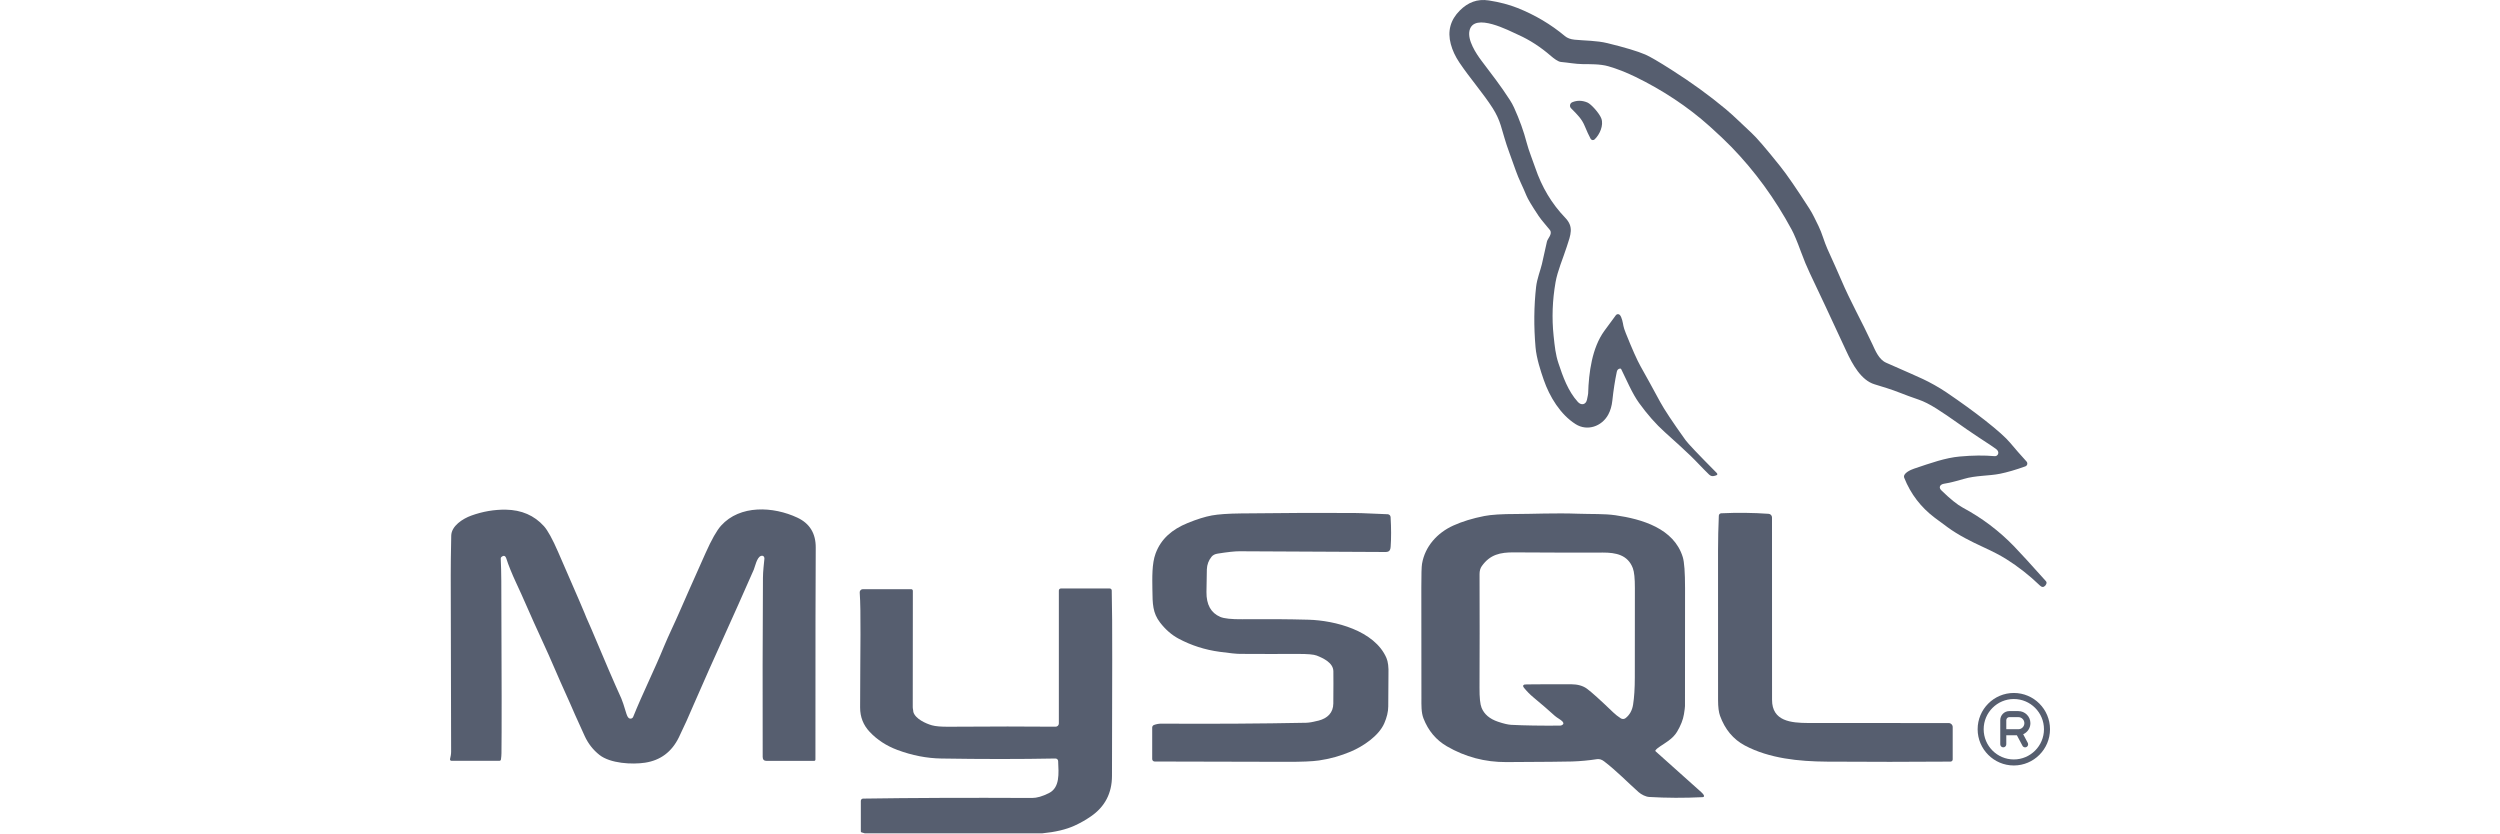
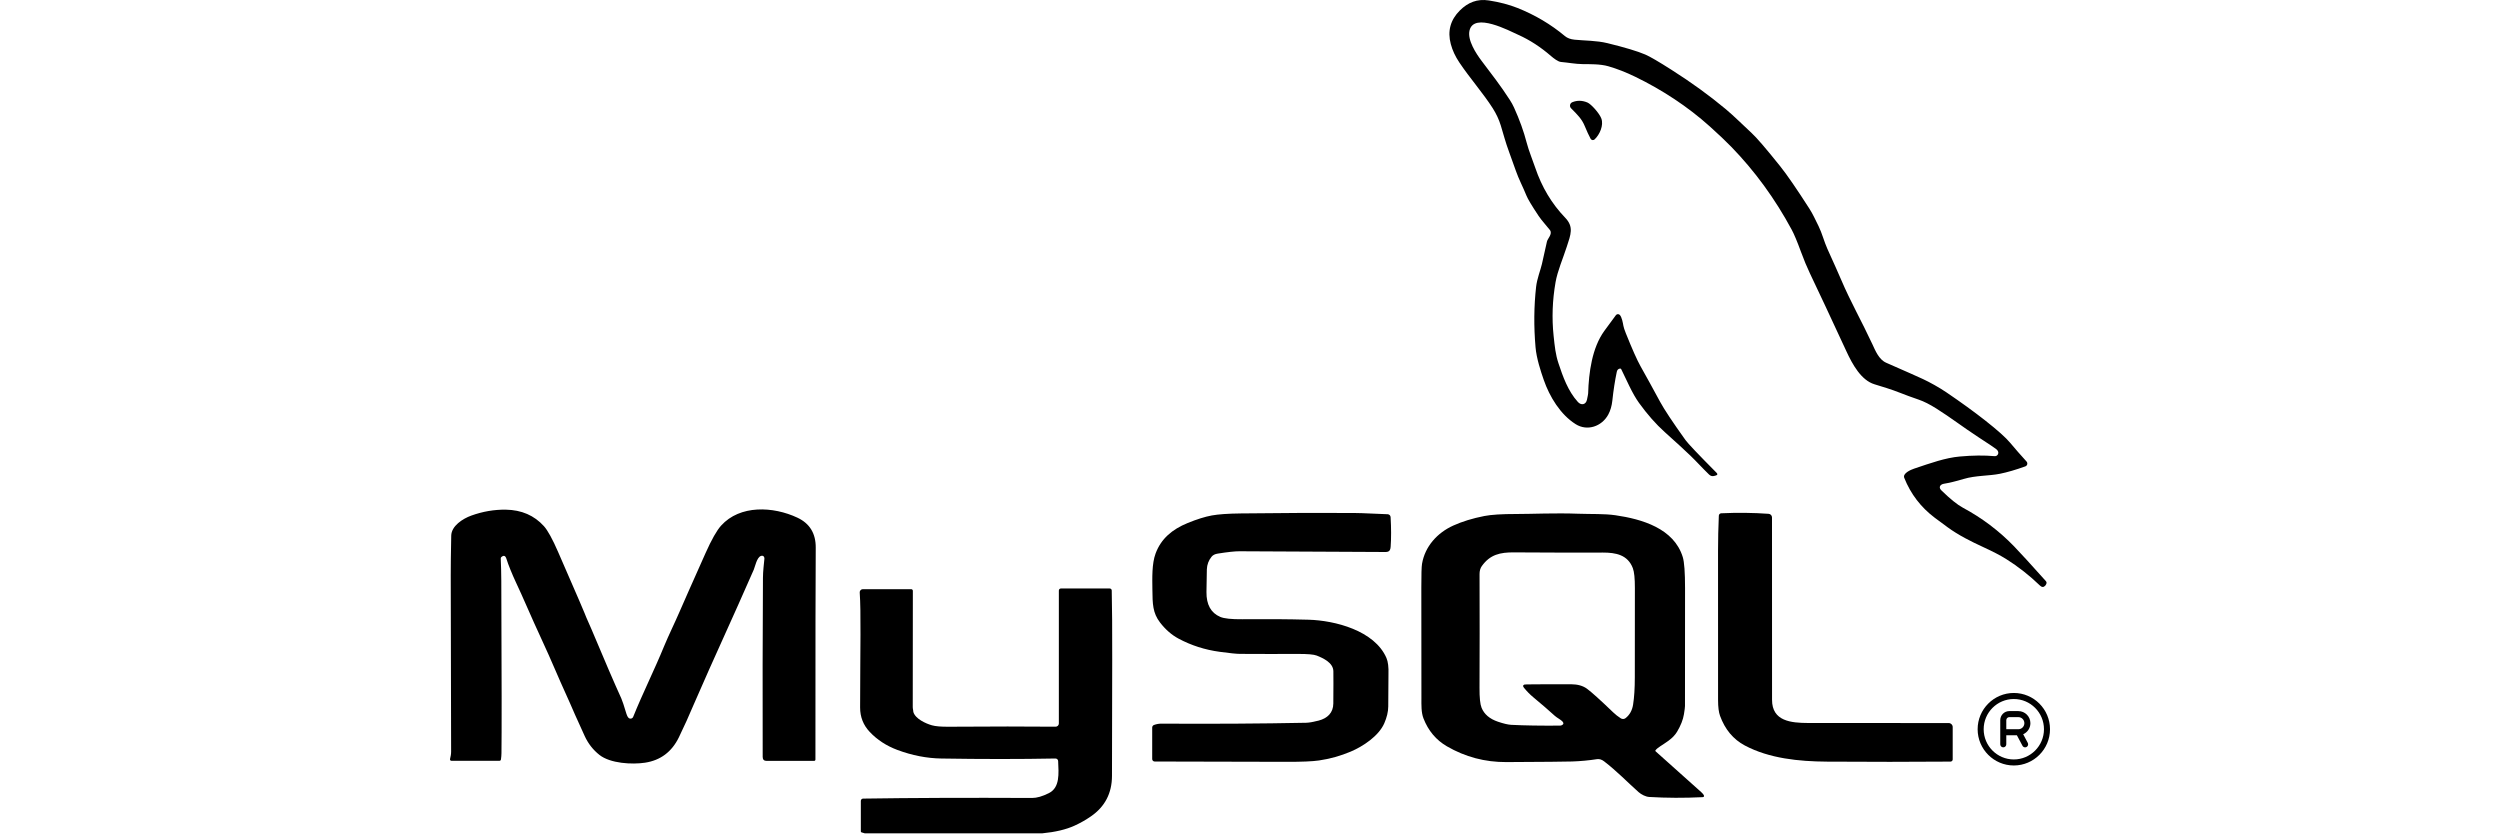
<svg xmlns="http://www.w3.org/2000/svg" width="150px" height="50px" viewBox="0 0 150 50" version="1.1">
  <g id="MySQL" stroke="none" stroke-width="1" fill="none" fill-rule="evenodd">
-     <g id="MySQL备份" transform="translate(27, 0)" fill="#565E6F" fill-rule="nonzero">
+     <g id="MySQL备份" transform="translate(27, 0)" fill="currentColor" fill-rule="nonzero">
      <g id="image-(8)" transform="translate(0, 0)">
        <path d="M70.201,22.113 C70.097,22.127 70.033,22.191 70.008,22.306 C69.896,22.837 69.807,23.413 69.741,24.033 C69.707,24.355 69.625,24.636 69.495,24.876 C69.107,25.589 68.234,25.888 67.54,25.45 C66.619,24.87 65.974,23.798 65.627,22.799 C65.445,22.277 65.19,21.506 65.132,20.834 C65.024,19.586 65.035,18.379 65.166,17.213 C65.221,16.724 65.43,16.208 65.515,15.843 C65.621,15.394 65.721,14.943 65.817,14.492 C65.854,14.319 66.171,14.032 65.995,13.802 C65.819,13.572 65.506,13.24 65.312,12.949 C64.907,12.341 64.664,11.932 64.581,11.724 C64.391,11.247 64.114,10.724 63.952,10.25 C63.839,9.92 63.706,9.548 63.552,9.136 C63.322,8.517 63.214,8.069 63.046,7.525 C62.936,7.17 62.776,6.828 62.567,6.498 C62.004,5.611 61.209,4.713 60.563,3.752 C60.318,3.388 60.146,3.018 60.047,2.643 C59.841,1.869 60.022,1.198 60.589,0.63 C61.071,0.149 61.632,-0.083 62.33,0.027 C62.979,0.129 63.551,0.279 64.045,0.476 C65.099,0.895 66.05,1.459 66.9,2.169 C67.041,2.286 67.235,2.358 67.481,2.382 C68.103,2.444 68.79,2.429 69.449,2.59 C70.496,2.846 71.251,3.073 71.716,3.272 C71.989,3.389 72.515,3.695 73.295,4.192 C74.476,4.942 75.555,5.724 76.531,6.537 C77.046,6.966 77.593,7.517 78.098,7.982 C78.397,8.256 78.969,8.922 79.814,9.978 C80.219,10.485 80.801,11.331 81.561,12.516 C81.773,12.846 81.904,13.147 82.113,13.566 C82.325,13.995 82.451,14.506 82.64,14.924 C83.024,15.769 83.301,16.391 83.472,16.79 C84.036,18.115 84.695,19.26 85.336,20.639 C85.523,21.041 85.732,21.572 86.172,21.765 C87.395,22.301 88.129,22.627 88.374,22.742 C88.776,22.93 89.343,23.241 89.787,23.543 C90.66,24.136 91.431,24.695 92.101,25.22 C92.845,25.805 93.347,26.253 93.607,26.565 C93.898,26.914 94.226,27.289 94.592,27.691 C94.632,27.736 94.648,27.798 94.634,27.857 C94.619,27.915 94.576,27.963 94.519,27.983 C93.942,28.19 93.436,28.337 93.002,28.425 C92.347,28.559 91.546,28.521 90.823,28.737 C90.348,28.879 89.953,28.974 89.637,29.025 C89.42,29.059 89.29,29.233 89.478,29.417 C90.005,29.933 90.437,30.282 90.773,30.462 C91.916,31.075 92.939,31.846 93.842,32.778 C94.197,33.145 94.836,33.843 95.759,34.874 C95.818,34.94 95.803,35.029 95.714,35.141 C95.714,35.142 95.712,35.144 95.708,35.146 C95.613,35.247 95.507,35.241 95.391,35.128 C94.773,34.531 94.101,34.003 93.372,33.544 C93.04,33.335 92.585,33.097 92.006,32.831 C91.261,32.488 90.507,32.112 89.85,31.631 C89.554,31.416 89.299,31.227 89.085,31.065 C88.251,30.436 87.641,29.638 87.255,28.671 C87.146,28.396 87.658,28.182 87.848,28.118 C88.861,27.778 89.714,27.47 90.585,27.391 C91.367,27.32 92.065,27.313 92.68,27.37 C92.776,27.379 92.865,27.317 92.891,27.223 C92.918,27.126 92.879,27.034 92.774,26.948 C92.704,26.889 92.345,26.649 91.698,26.227 C90.804,25.645 90.031,25.046 89.186,24.515 C88.784,24.262 88.433,24.085 88.132,23.982 C87.689,23.83 87.313,23.692 87.005,23.569 C86.503,23.369 85.886,23.183 85.47,23.057 C84.676,22.817 84.154,21.882 83.779,21.067 C82.813,18.98 82.085,17.425 81.595,16.402 C81.414,16.023 81.233,15.587 81.052,15.093 C80.832,14.491 80.649,14.055 80.505,13.787 C79.503,11.926 78.293,10.266 76.876,8.808 C76.553,8.476 76.127,8.071 75.597,7.594 C74.262,6.392 72.72,5.386 71.118,4.608 C70.564,4.338 70.023,4.127 69.498,3.975 C69.017,3.836 68.381,3.851 67.949,3.846 C67.533,3.842 67.111,3.759 66.653,3.717 C66.484,3.702 66.226,3.505 66.058,3.36 C65.432,2.818 64.781,2.396 64.107,2.094 C63.557,1.846 61.447,0.722 61.173,1.822 C61.029,2.398 61.563,3.212 61.897,3.654 C62.485,4.433 63.04,5.142 63.586,5.99 C63.687,6.145 63.772,6.3 63.842,6.454 C64.171,7.178 64.424,7.882 64.602,8.566 C64.731,9.061 64.951,9.58 65.113,10.06 C65.508,11.228 66.107,12.228 66.911,13.063 C67.441,13.614 67.245,14.072 67.005,14.808 C66.771,15.53 66.453,16.25 66.333,16.933 C66.144,18.014 66.105,19.084 66.216,20.144 C66.285,20.792 66.33,21.266 66.51,21.802 C66.765,22.57 67.075,23.462 67.674,24.119 C67.872,24.337 68.153,24.285 68.217,23.988 C68.264,23.769 68.288,23.641 68.289,23.603 C68.327,22.356 68.519,20.873 69.261,19.852 C69.581,19.411 69.812,19.097 69.954,18.91 C69.981,18.875 70.021,18.853 70.065,18.849 C70.11,18.846 70.153,18.862 70.185,18.893 C70.313,19.019 70.376,19.39 70.404,19.549 C70.421,19.644 70.469,19.792 70.55,19.995 C70.931,20.946 71.224,21.604 71.428,21.967 C71.793,22.616 72.185,23.328 72.604,24.105 C72.853,24.565 73.361,25.332 74.13,26.405 C74.275,26.608 74.897,27.263 75.996,28.37 C76.07,28.446 76.057,28.499 75.954,28.528 L75.867,28.553 C75.743,28.589 75.635,28.562 75.542,28.471 C75.101,28.043 74.809,27.709 74.423,27.337 C74.095,27.021 73.583,26.551 72.887,25.927 C72.36,25.455 71.845,24.871 71.34,24.173 C71.155,23.915 70.962,23.58 70.761,23.166 C70.486,22.598 70.324,22.261 70.275,22.154 C70.26,22.122 70.235,22.108 70.201,22.113 Z" id="路径" />
        <path d="M68.083,7.56 C67.912,7.145 67.657,6.89 67.265,6.497 C67.212,6.445 67.189,6.369 67.204,6.296 C67.218,6.222 67.269,6.161 67.338,6.133 C67.63,6.014 67.932,6.02 68.244,6.15 C68.467,6.243 68.96,6.79 69.08,7.11 C69.231,7.514 68.983,8.079 68.675,8.365 C68.641,8.398 68.593,8.412 68.546,8.404 C68.499,8.396 68.459,8.367 68.436,8.325 C68.323,8.112 68.205,7.857 68.083,7.56 Z" id="路径" />
        <path d="M10.707,43.066 C10.748,43.108 10.807,43.126 10.865,43.114 C10.923,43.103 10.97,43.063 10.992,43.009 C11.549,41.622 12.254,40.219 12.855,38.752 C13.112,38.128 13.494,37.353 13.774,36.703 C14.008,36.163 14.527,34.989 15.334,33.183 C15.695,32.374 16.006,31.826 16.266,31.537 C17.399,30.282 19.391,30.378 20.846,31.061 C21.586,31.409 21.952,32.011 21.944,32.867 C21.931,34.438 21.925,38.674 21.926,45.576 C21.926,45.619 21.89,45.654 21.847,45.654 L18.998,45.654 C18.841,45.654 18.762,45.575 18.761,45.417 C18.751,41.601 18.757,38.017 18.777,34.666 C18.778,34.28 18.839,33.799 18.865,33.516 C18.869,33.469 18.853,33.421 18.82,33.384 C18.782,33.343 18.727,33.334 18.655,33.357 C18.411,33.436 18.297,34.018 18.229,34.174 C17.919,34.889 17.604,35.601 17.285,36.307 C15.847,39.492 14.974,41.446 14.667,42.172 C14.346,42.931 14.034,43.62 13.733,44.239 C13.307,45.112 12.631,45.619 11.707,45.761 C10.923,45.88 9.621,45.811 8.965,45.294 C8.585,44.993 8.29,44.616 8.082,44.163 C7.765,43.476 7.571,43.047 7.499,42.877 C7.123,41.994 6.69,41.078 6.347,40.27 C5.789,38.954 5.188,37.728 4.594,36.355 C4.388,35.881 4.175,35.411 3.957,34.944 C3.733,34.465 3.493,33.88 3.387,33.532 C3.326,33.336 3.224,33.3 3.081,33.424 C3.056,33.446 3.043,33.477 3.045,33.51 C3.064,33.927 3.075,34.376 3.078,34.856 C3.102,40.648 3.105,44.094 3.088,45.192 C3.086,45.316 3.076,45.439 3.058,45.562 C3.049,45.62 3.015,45.649 2.957,45.649 L0.086,45.649 C0.06,45.649 0.035,45.637 0.019,45.616 C0.002,45.596 -0.004,45.568 0.002,45.542 C0.035,45.395 0.067,45.266 0.067,45.105 C0.063,43.248 0.055,39.718 0.044,34.515 C0.043,33.995 0.053,33.203 0.074,32.138 C0.086,31.559 0.757,31.122 1.287,30.932 C1.97,30.687 2.659,30.57 3.351,30.58 C4.292,30.595 5.054,30.925 5.636,31.57 C5.864,31.824 6.151,32.345 6.494,33.135 C7.179,34.709 7.598,35.672 7.75,36.025 C7.93,36.439 8.04,36.699 8.08,36.803 C8.198,37.116 8.333,37.384 8.483,37.741 C9.276,39.631 9.875,41.021 10.281,41.911 C10.338,42.034 10.439,42.341 10.587,42.833 C10.619,42.94 10.659,43.017 10.707,43.066 Z" id="路径" />
        <path d="M42.238,43.499 C42.384,43.445 42.529,43.419 42.674,43.419 C45.743,43.437 48.642,43.42 51.369,43.366 C51.54,43.363 51.788,43.32 52.113,43.237 C52.652,43.098 52.995,42.761 52.999,42.213 C53.007,41.264 53.008,40.618 53.002,40.274 C52.994,39.769 52.402,39.491 52.002,39.334 C51.828,39.266 51.455,39.234 50.883,39.236 C49.721,39.241 48.559,39.24 47.396,39.233 C47.192,39.233 46.788,39.191 46.184,39.109 C45.298,38.989 44.474,38.725 43.71,38.316 C43.298,38.095 42.93,37.774 42.604,37.352 C42.157,36.771 42.154,36.227 42.144,35.394 C42.135,34.676 42.108,33.825 42.334,33.214 C42.66,32.327 43.329,31.761 44.258,31.382 C44.811,31.155 45.295,31.004 45.71,30.927 C46.099,30.856 46.681,30.815 47.454,30.806 C50.041,30.775 52.299,30.766 54.227,30.779 C54.885,30.784 55.538,30.834 56.259,30.854 C56.354,30.857 56.43,30.931 56.436,31.025 C56.475,31.698 56.476,32.296 56.438,32.818 C56.412,33.158 56.221,33.121 55.933,33.119 C53.079,33.108 50.226,33.094 47.372,33.076 C47.103,33.074 46.667,33.12 46.066,33.216 C45.899,33.241 45.775,33.304 45.695,33.403 C45.517,33.622 45.422,33.875 45.411,34.16 C45.406,34.308 45.398,34.761 45.388,35.52 C45.379,36.278 45.656,36.776 46.218,37.015 C46.453,37.114 46.891,37.16 47.53,37.154 C48.948,37.14 50.276,37.149 51.515,37.183 C53.087,37.227 55.475,37.83 56.187,39.479 C56.283,39.702 56.323,40.029 56.308,40.459 C56.308,40.461 56.304,41.105 56.295,42.391 C56.293,42.702 56.213,43.039 56.056,43.4 C55.723,44.16 54.782,44.782 54.05,45.093 C53.438,45.352 52.801,45.531 52.139,45.628 C51.754,45.684 51.11,45.712 50.204,45.71 C47.896,45.708 45.254,45.701 42.279,45.691 C42.197,45.69 42.132,45.624 42.132,45.542 L42.132,43.652 C42.132,43.584 42.174,43.523 42.238,43.499 L42.238,43.499 Z" id="路径" />
        <path d="M79.323,41.993 C79.322,43.274 80.464,43.376 81.494,43.38 C81.558,43.38 84.369,43.381 89.925,43.383 C90.056,43.384 90.162,43.49 90.162,43.621 L90.162,45.566 C90.162,45.637 90.104,45.695 90.033,45.696 C87.65,45.715 85.175,45.716 82.608,45.698 C80.936,45.686 79.158,45.51 77.69,44.73 C76.995,44.361 76.499,43.766 76.201,42.946 C76.124,42.734 76.085,42.424 76.084,42.015 C76.081,40.596 76.08,37.611 76.082,33.06 C76.082,32.349 76.099,31.642 76.13,30.94 C76.134,30.863 76.195,30.801 76.272,30.797 C77.254,30.752 78.203,30.763 79.119,30.829 C79.232,30.838 79.32,30.932 79.32,31.045 C79.324,32.936 79.325,36.585 79.323,41.993 Z" id="路径" />
        <path d="M72.33,45.016 C72.315,45.035 72.318,45.063 72.336,45.079 C73.997,46.56 74.909,47.376 75.073,47.527 C75.148,47.597 75.197,47.653 75.221,47.695 C75.267,47.78 75.242,47.825 75.146,47.83 C74.062,47.884 72.997,47.88 71.952,47.818 C71.749,47.806 71.485,47.677 71.313,47.525 C70.676,46.959 70.001,46.258 69.243,45.678 C69.104,45.571 68.962,45.528 68.817,45.55 C68.325,45.626 67.829,45.672 67.328,45.689 C66.963,45.702 65.646,45.714 63.379,45.725 C62.1,45.731 60.913,45.416 59.816,44.78 C59.165,44.402 58.695,43.843 58.408,43.102 C58.269,42.745 58.285,42.294 58.285,41.894 C58.285,39.68 58.284,37.467 58.28,35.253 C58.279,34.477 58.292,34.004 58.321,33.833 C58.497,32.786 59.234,31.968 60.202,31.531 C60.738,31.289 61.357,31.099 62.059,30.961 C62.475,30.88 63.115,30.839 63.979,30.84 C64.875,30.841 66.319,30.771 67.702,30.824 C68.489,30.853 69.247,30.817 69.921,30.914 C71.511,31.144 73.44,31.702 73.967,33.428 C74.058,33.725 74.103,34.346 74.103,35.291 C74.1,37.648 74.099,40.005 74.099,42.361 C74.099,42.436 74.078,42.6 74.037,42.852 C73.983,43.184 73.844,43.536 73.622,43.908 C73.508,44.1 73.333,44.282 73.097,44.453 C72.76,44.698 72.466,44.842 72.33,45.016 Z M64.464,41.074 C64.478,41.069 64.528,41.065 64.614,41.064 C65.524,41.054 66.408,41.051 67.265,41.055 C67.656,41.057 67.972,41.145 68.212,41.319 C68.482,41.515 69.01,41.991 69.796,42.746 C69.926,42.872 70.077,42.99 70.249,43.101 C70.339,43.158 70.454,43.152 70.537,43.086 C70.781,42.893 70.93,42.624 70.985,42.28 C71.054,41.846 71.089,41.297 71.089,40.633 C71.089,38.572 71.091,36.79 71.093,35.286 C71.094,34.71 71.054,34.312 70.971,34.093 C70.668,33.289 69.95,33.152 69.167,33.154 C67.285,33.159 65.51,33.155 63.841,33.143 C63.012,33.137 62.404,33.27 61.908,33.966 C61.817,34.093 61.772,34.254 61.773,34.449 C61.781,36.891 61.781,39.164 61.771,41.27 C61.768,41.859 61.809,42.257 61.894,42.465 C62.052,42.855 62.379,43.134 62.875,43.302 C63.218,43.418 63.484,43.48 63.672,43.49 C64.469,43.531 65.45,43.546 66.614,43.537 C66.638,43.536 66.661,43.531 66.684,43.523 C66.815,43.47 66.838,43.393 66.752,43.293 C66.66,43.185 66.419,43.07 66.29,42.951 C65.934,42.627 65.501,42.253 64.992,41.83 C64.8,41.671 64.616,41.484 64.44,41.269 C64.361,41.174 64.369,41.109 64.464,41.074 Z" id="形状" />
        <path d="M35.534,50 L24.887,50 L24.692,49.942 C24.664,49.933 24.65,49.915 24.65,49.885 L24.65,48.053 C24.65,47.978 24.71,47.917 24.785,47.916 C27.687,47.872 31.067,47.859 34.926,47.878 C35.209,47.879 35.545,47.782 35.934,47.587 C36.603,47.252 36.52,46.417 36.489,45.665 C36.486,45.577 36.413,45.509 36.326,45.51 C34.193,45.551 31.909,45.551 29.476,45.511 C28.604,45.497 27.726,45.325 26.842,44.996 C26.184,44.75 25.632,44.39 25.184,43.915 C24.798,43.506 24.606,43.019 24.607,42.453 C24.613,38.764 24.668,36.774 24.583,35.551 C24.579,35.499 24.597,35.448 24.633,35.41 C24.668,35.372 24.718,35.35 24.77,35.35 L27.672,35.35 C27.727,35.35 27.771,35.395 27.771,35.45 L27.765,42.431 L27.77,42.497 L27.793,42.646 C27.791,42.671 27.793,42.694 27.8,42.715 C27.915,43.129 28.548,43.415 28.915,43.518 C29.128,43.578 29.458,43.607 29.906,43.604 C32.497,43.586 34.641,43.585 36.337,43.602 C36.388,43.602 36.438,43.582 36.474,43.546 C36.51,43.51 36.531,43.461 36.531,43.41 L36.531,35.433 C36.531,35.364 36.586,35.309 36.655,35.309 L39.584,35.309 C39.649,35.309 39.703,35.361 39.704,35.427 C39.754,37.441 39.727,40.738 39.719,46.553 C39.717,47.591 39.297,48.4 38.458,48.98 C38.147,49.195 37.818,49.382 37.471,49.54 C36.966,49.771 36.321,49.924 35.534,50 Z" id="路径" />
        <path d="M27.772,42.5 L27.766,42.431 C27.772,42.454 27.774,42.476 27.772,42.5 Z" id="路径" />
        <path d="M27.802,42.718 C27.795,42.696 27.792,42.672 27.794,42.646 L27.802,42.718 Z" id="路径" />
      </g>
      <g id="11121248_fi_rr_circle_r_icon" transform="translate(91.65829, 41.57792)">
        <path d="M3.166,1.813 C3.166,1.413 2.841,1.088 2.442,1.088 L1.899,1.088 C1.6,1.088 1.357,1.332 1.357,1.632 L1.357,3.082 C1.357,3.182 1.438,3.263 1.538,3.263 C1.638,3.263 1.719,3.182 1.719,3.082 L1.719,2.538 L2.355,2.538 L2.69,3.167 C2.722,3.229 2.785,3.263 2.849,3.263 C2.878,3.263 2.907,3.256 2.934,3.242 C3.023,3.195 3.056,3.085 3.009,2.997 L2.733,2.477 C2.987,2.365 3.166,2.11 3.166,1.813 Z M2.442,2.176 L1.719,2.176 L1.719,1.632 C1.719,1.532 1.8,1.45 1.899,1.45 L2.442,1.45 C2.642,1.45 2.804,1.613 2.804,1.813 C2.804,2.013 2.642,2.176 2.442,2.176 Z M2.171,0 C0.974,0 0,0.976 0,2.176 C0,3.375 0.974,4.351 2.171,4.351 C3.368,4.351 4.342,3.375 4.342,2.176 C4.342,0.976 3.368,0 2.171,0 Z M2.171,3.989 C1.173,3.989 0.362,3.175 0.362,2.176 C0.362,1.176 1.173,0.363 2.171,0.363 C3.168,0.363 3.98,1.176 3.98,2.176 C3.98,3.175 3.168,3.989 2.171,3.989 Z" id="形状" />
      </g>
    </g>
  </g>
</svg>
